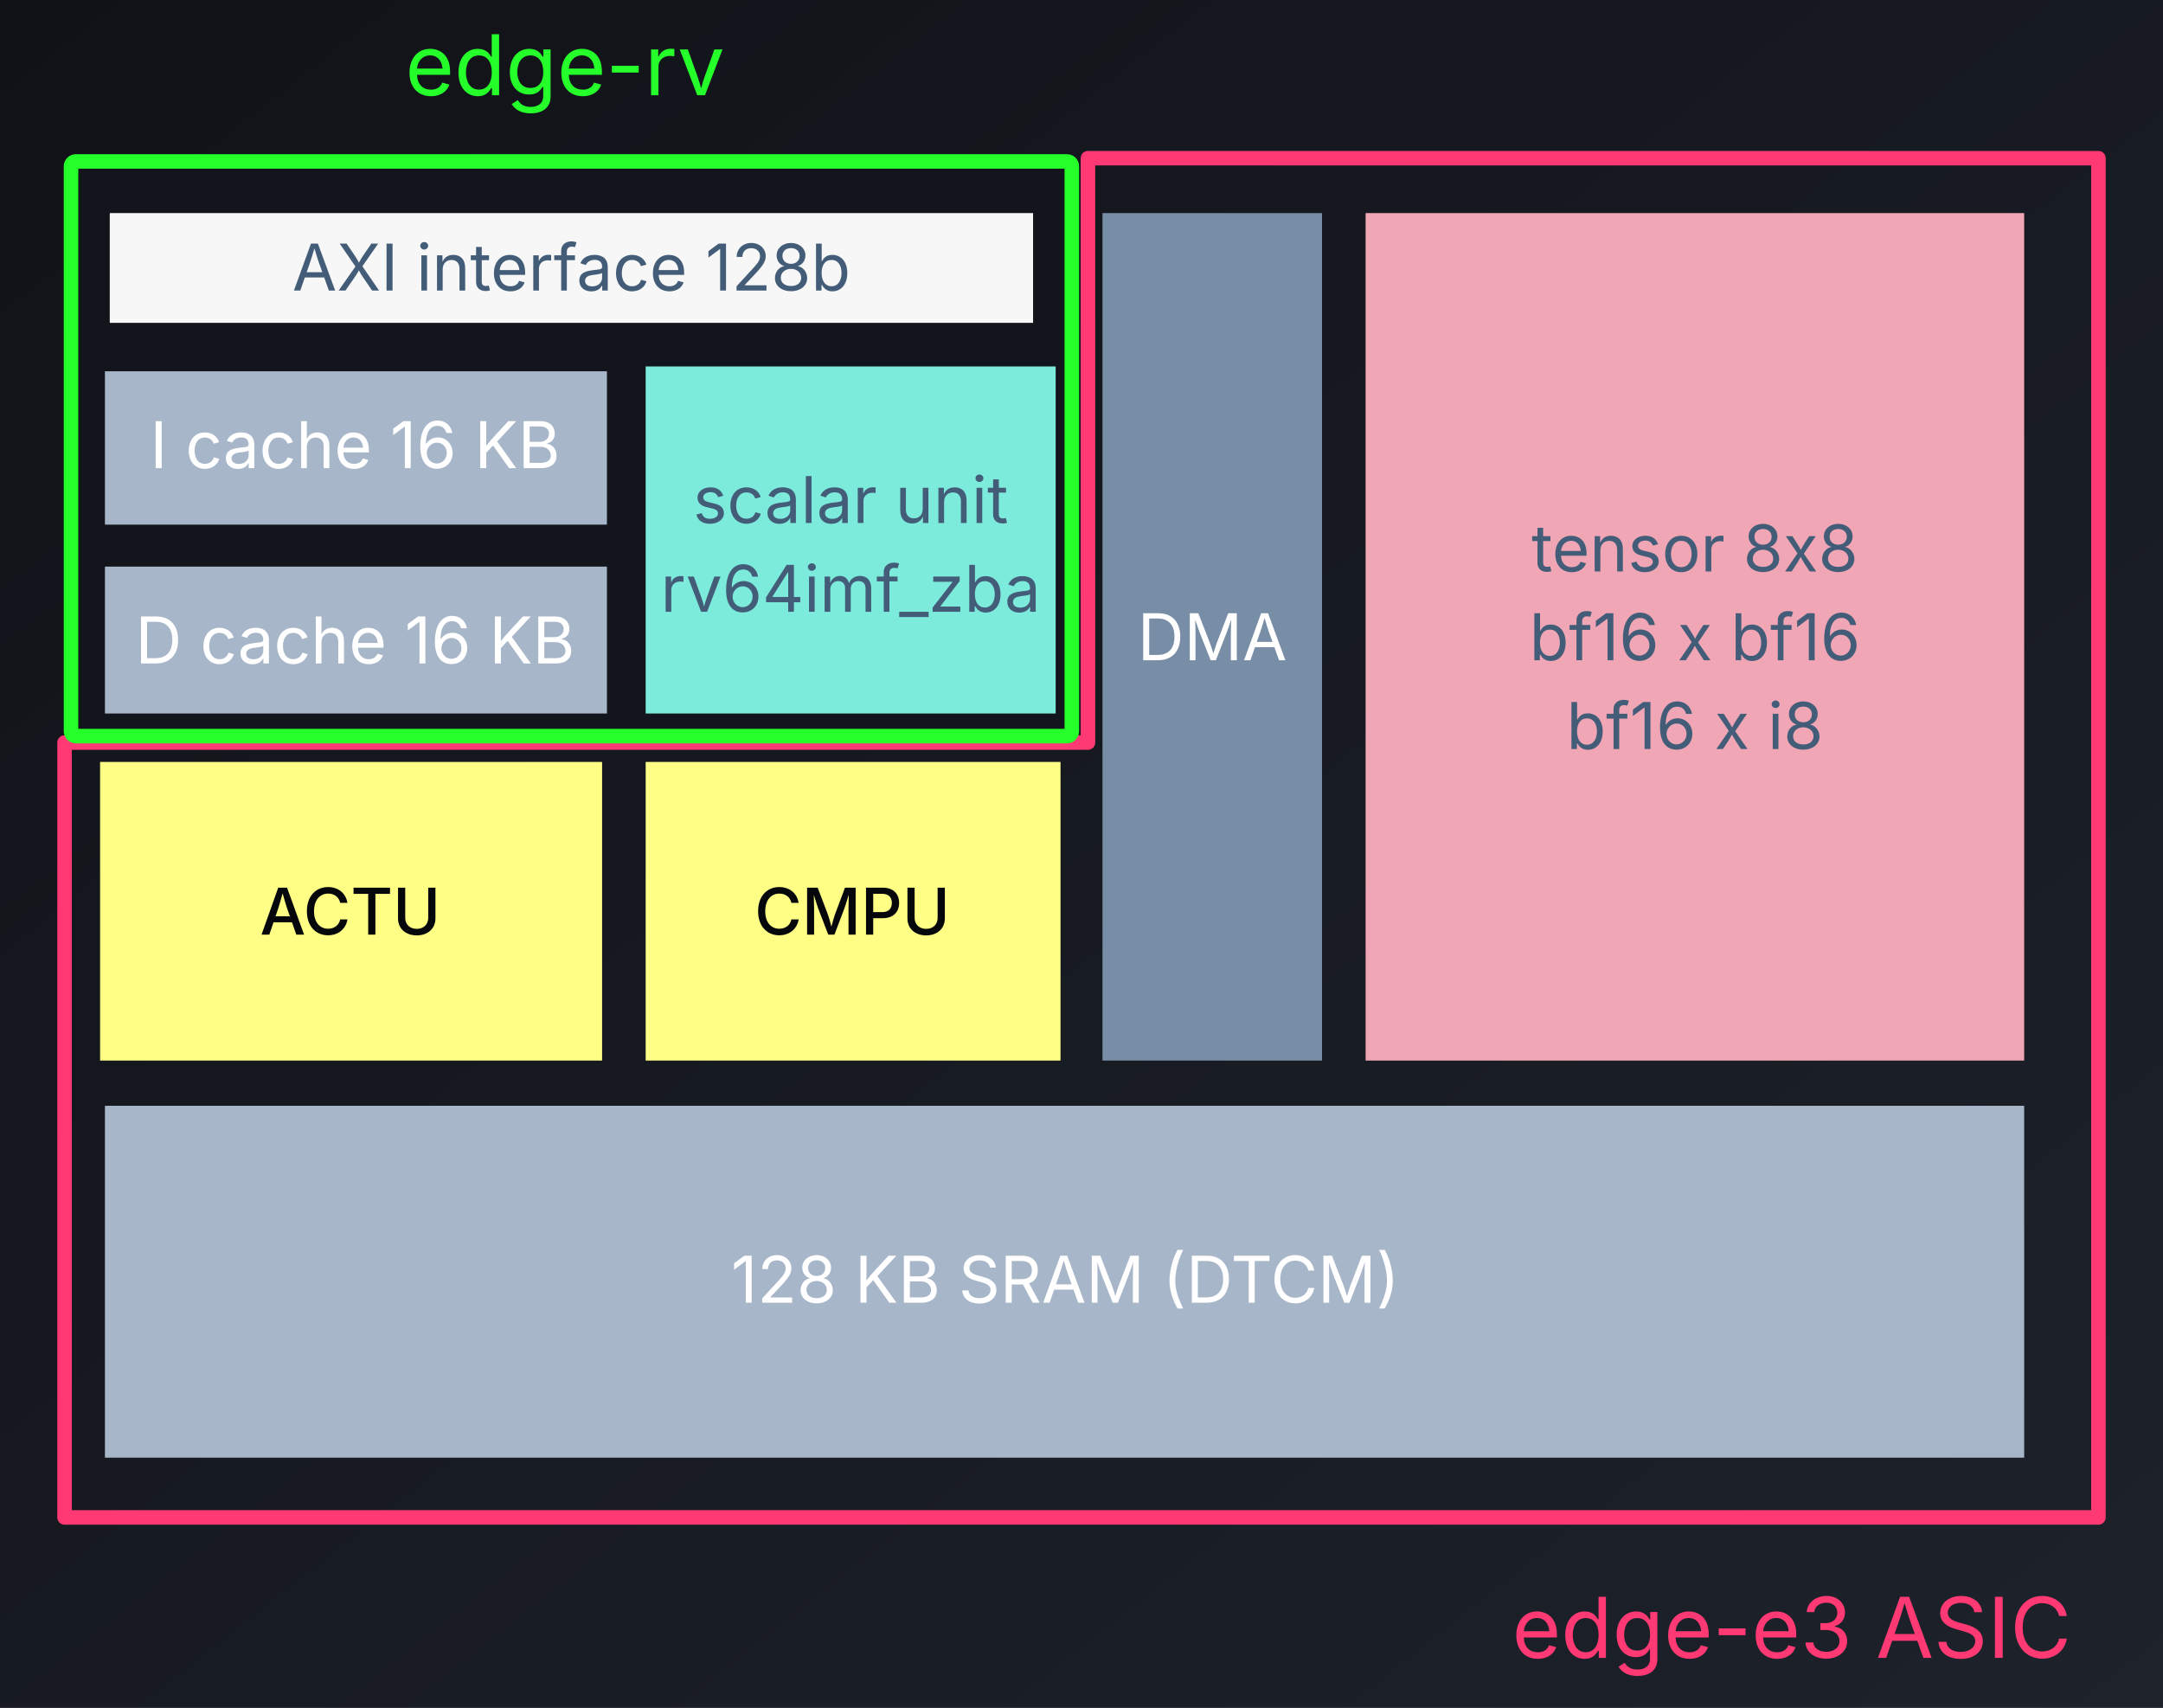
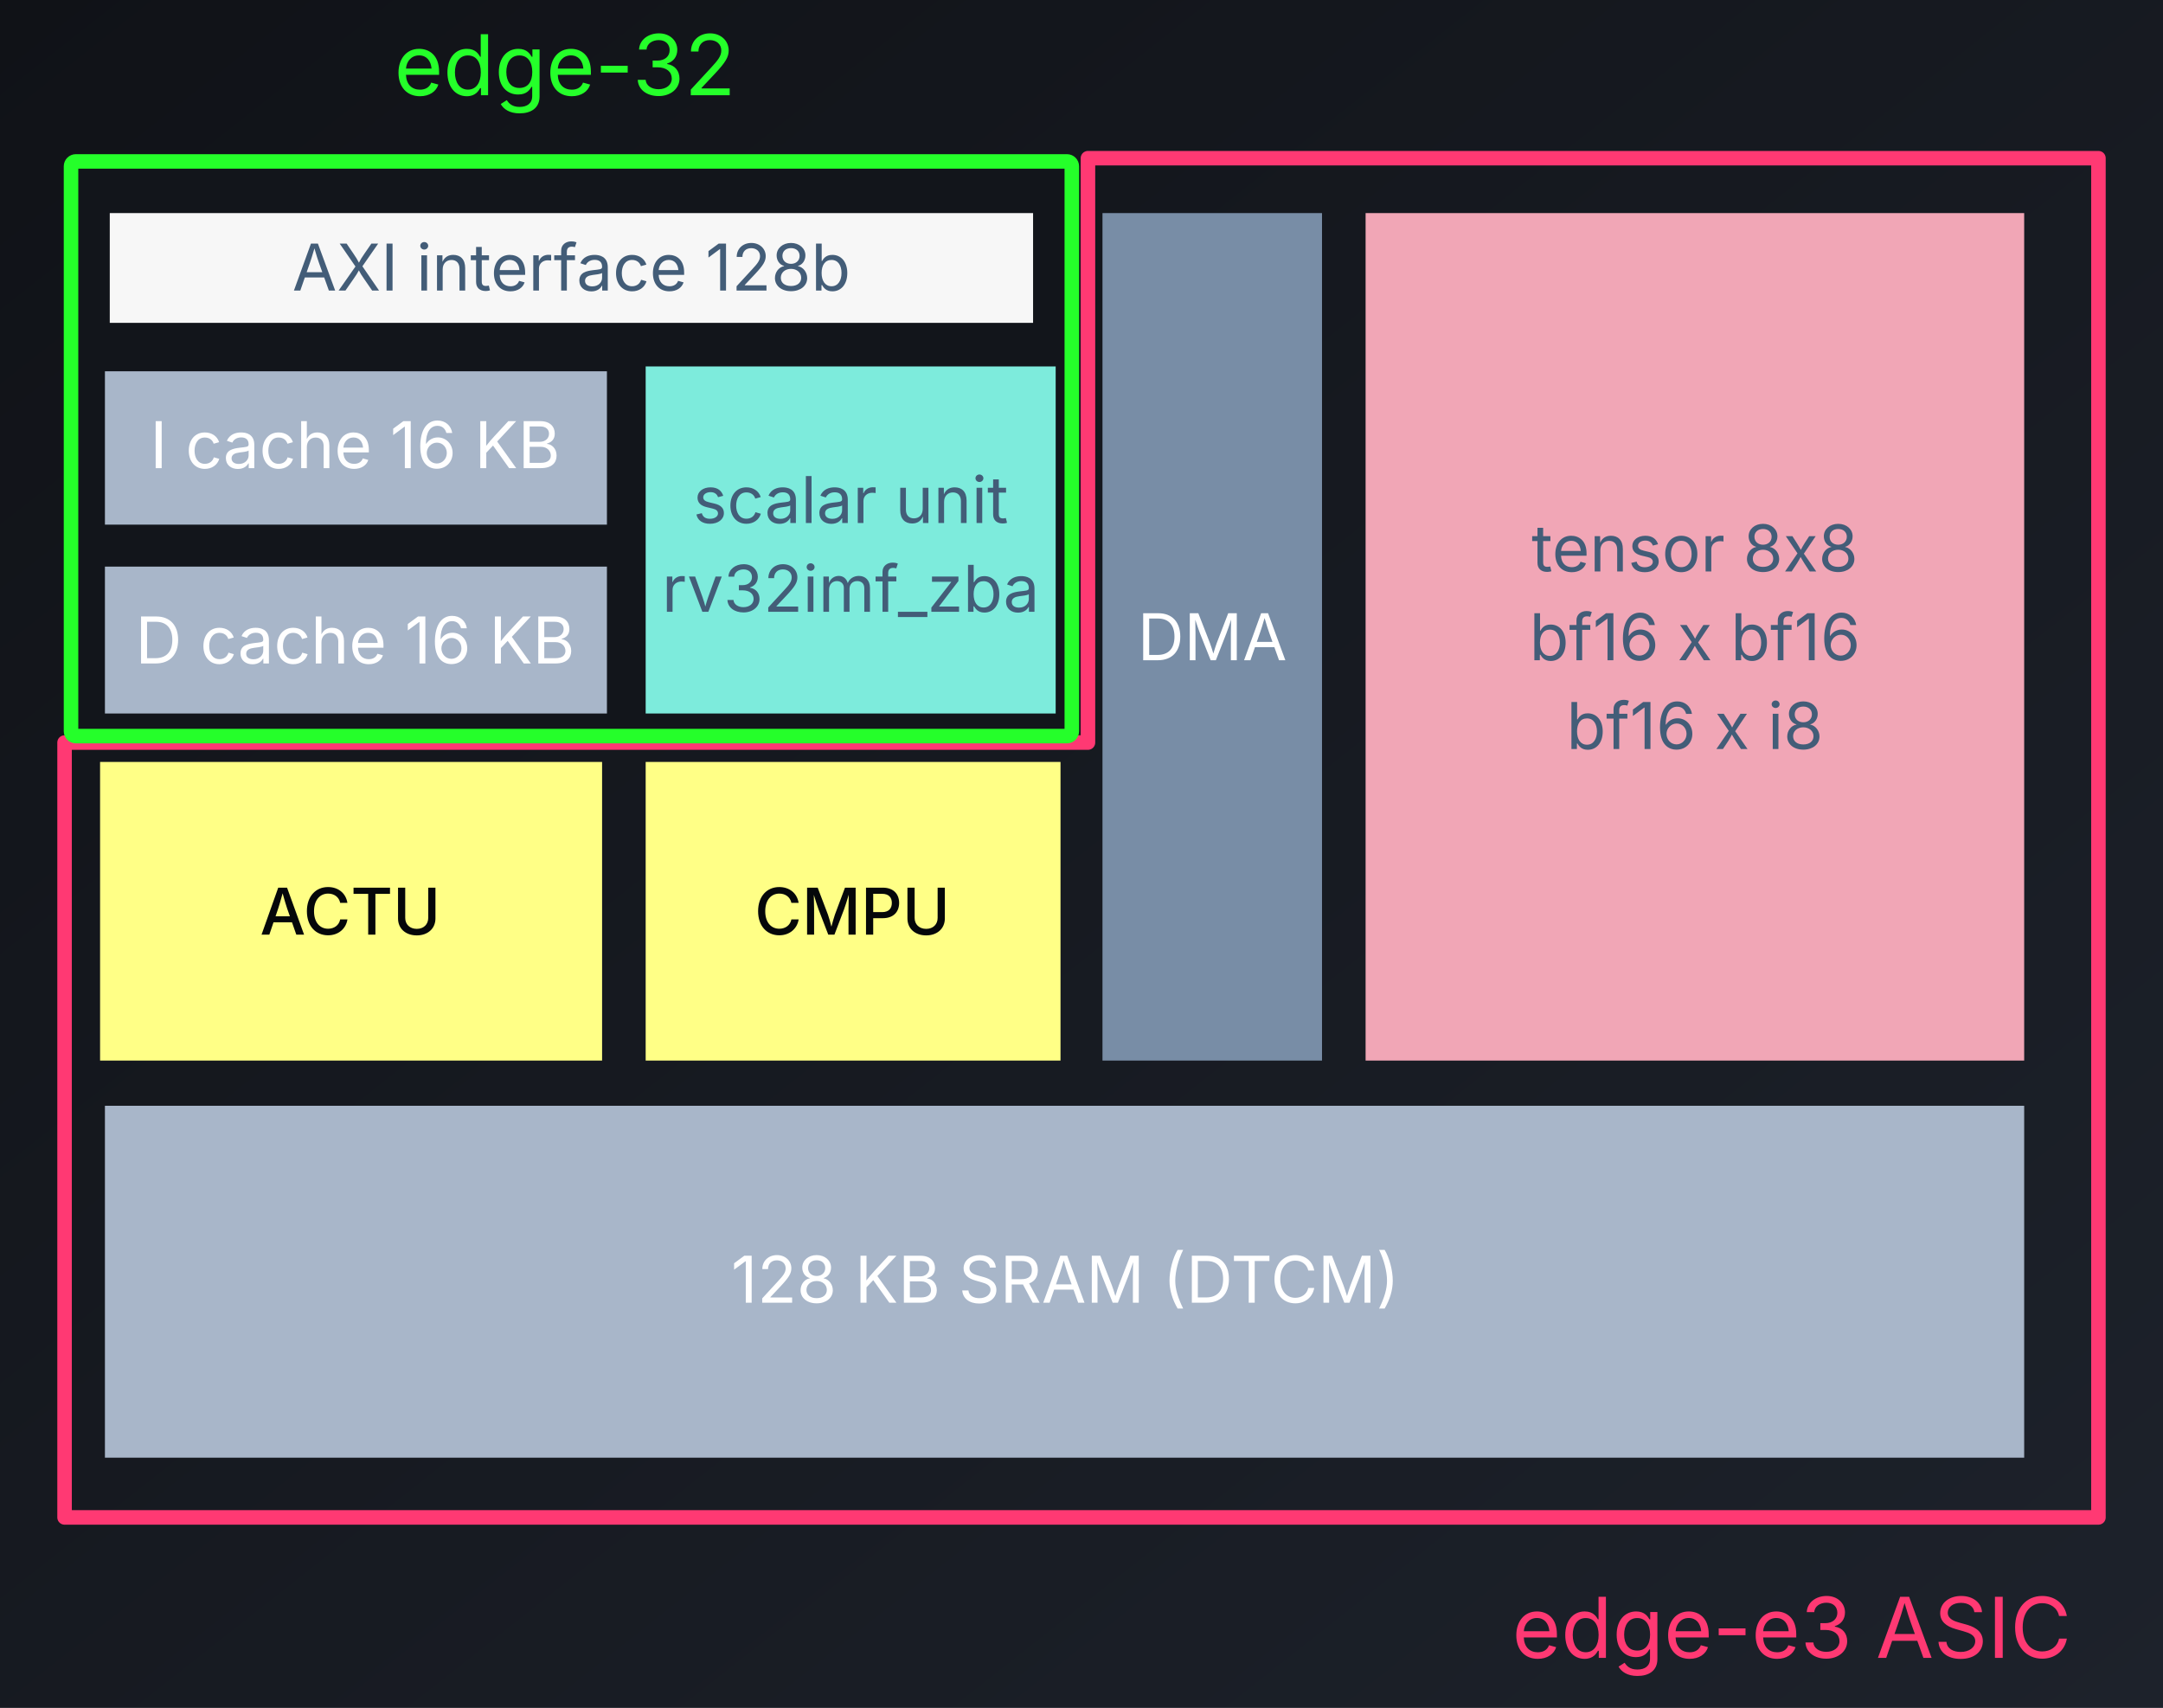
<svg xmlns="http://www.w3.org/2000/svg" viewBox="0 0 1340 1058" role="img" aria-labelledby="title desc">
  <defs>
    <linearGradient id="background" x1="0" y1="0" x2="1" y2="1">
      <stop offset="0" stop-color="#101217" />
      <stop offset="1" stop-color="#1d222b" />
    </linearGradient>
    <style>
      text { font-family: Inter, ui-sans-serif, system-ui, -apple-system, BlinkMacSystemFont, "Segoe UI", sans-serif; }
      .label { fill: #435d78; font-size: 40px; font-weight: 400; text-anchor: middle; }
      .light-label { fill: #fff; font-size: 40px; font-weight: 400; text-anchor: middle; }
      .dark-label { fill: #05070a; font-size: 40px; font-weight: 500; text-anchor: middle; }
    </style>
  </defs>
  <rect width="1340" height="1058" fill="url(#background)" />
  <path d="M 674 98 H 1300 V 940 H 40 V 460 H 674 Z" fill="none" stroke="#ff3973" stroke-width="9" stroke-linejoin="round" />
  <rect x="44" y="100" width="620" height="356" rx="3" fill="#12151b" stroke="#25ff2a" stroke-width="9" />
-   <text x="350" y="59" fill="#25ff2a" font-size="52" text-anchor="middle">edge-rv</text>
+   <text x="350" y="59" fill="#25ff2a" font-size="52" text-anchor="middle">edge-32</text>
  <rect x="68" y="132" width="572" height="68" fill="#f7f7f7" />
  <text class="label" x="354" y="180">AXI interface 128b</text>
  <rect x="65" y="230" width="311" height="95" fill="#a8b6c9" />
  <text class="light-label" x="220" y="290">I cache 16 KB</text>
  <rect x="65" y="351" width="311" height="91" fill="#a8b6c9" />
  <text class="light-label" x="220" y="411">D cache 16 KB</text>
  <rect x="400" y="227" width="254" height="215" fill="#7debdc" />
  <text class="label" x="527" y="324">scalar unit</text>
-   <text class="label" x="527" y="379">rv64imf_zba</text>
+   <text class="label" x="527" y="379">rv32imf_zba</text>
  <rect x="62" y="472" width="311" height="185" fill="#ffff86" />
  <text class="dark-label" x="217" y="579">ACTU</text>
  <rect x="400" y="472" width="257" height="185" fill="#ffff86" />
  <text class="dark-label" x="528" y="579">CMPU</text>
  <rect x="683" y="132" width="136" height="525" fill="#788da6" />
  <text class="light-label" x="751" y="409">DMA</text>
  <rect x="846" y="132" width="408" height="525" fill="#f1a6b6" />
  <text class="label" x="1050" y="354">tensor 8x8</text>
  <text class="label" x="1050" y="409">bf16 x bf16</text>
  <text class="label" x="1050" y="464">bf16 x i8</text>
  <rect x="65" y="685" width="1189" height="218" fill="#a8b6c9" />
  <text class="light-label" x="660" y="807">128 KB SRAM (DTCM)</text>
  <text x="1110" y="1027" fill="#ff3973" font-size="52" text-anchor="middle">edge-e3 ASIC</text>
</svg>
